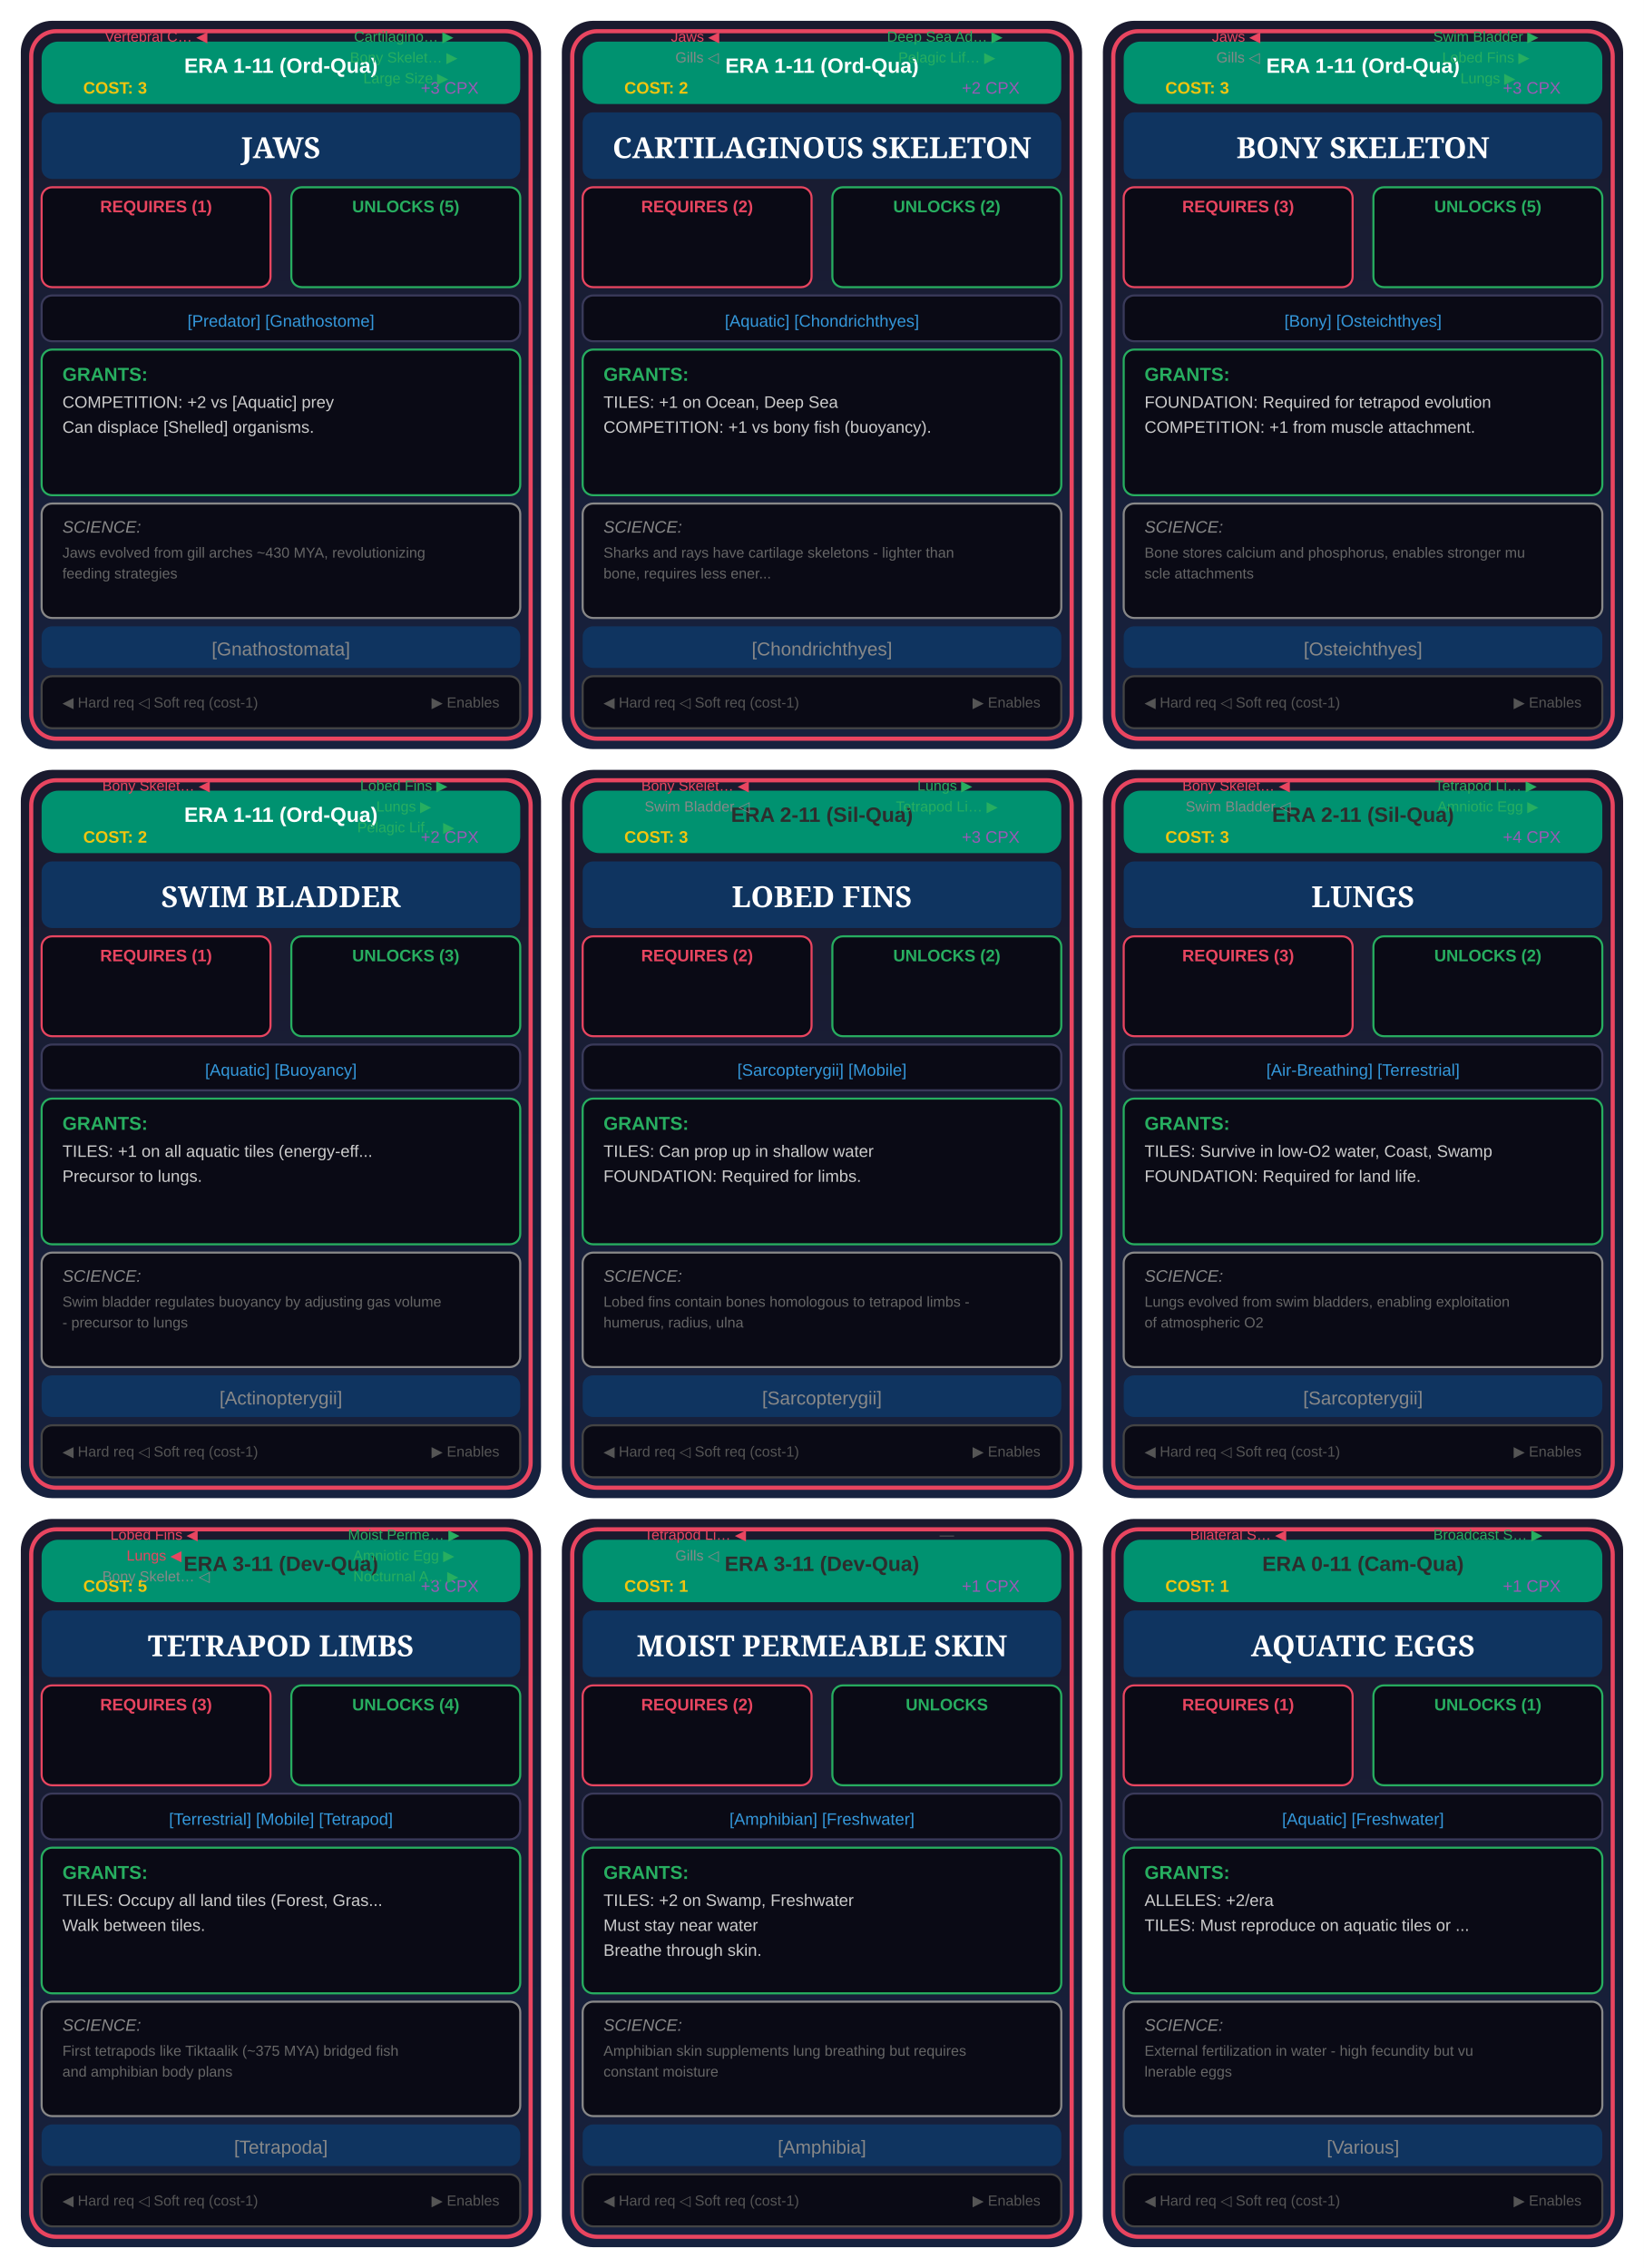
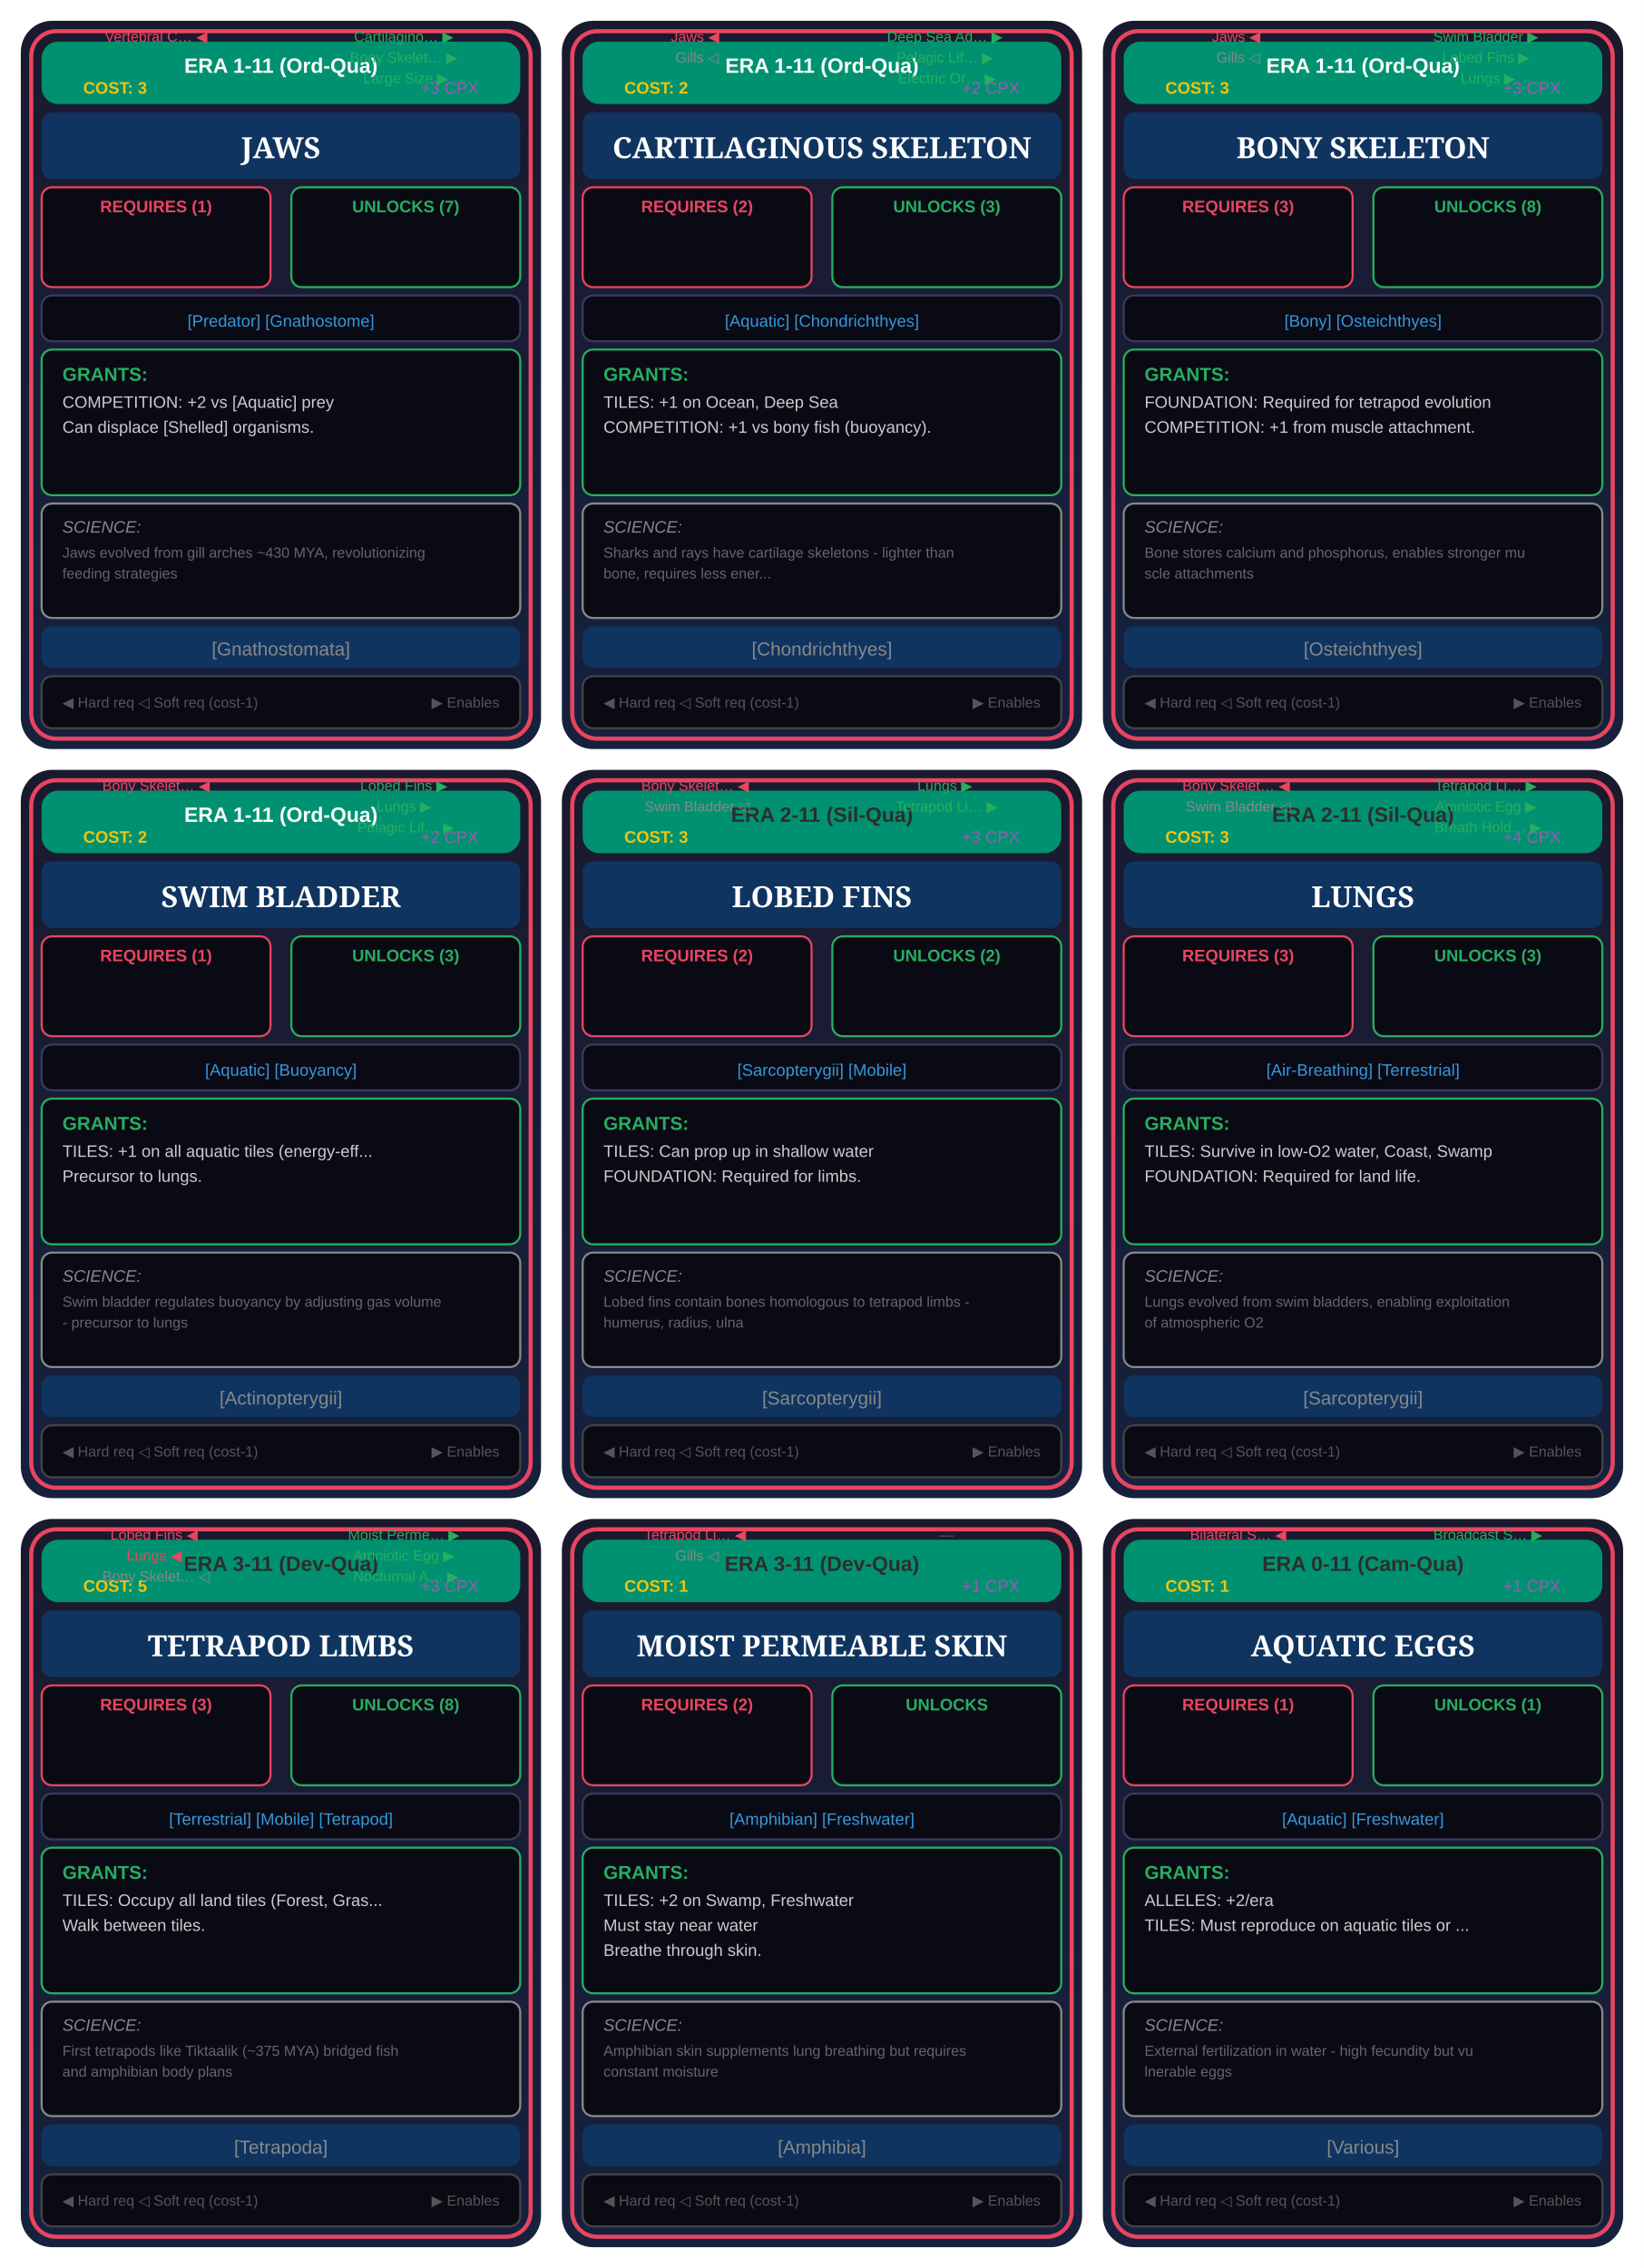
<svg xmlns="http://www.w3.org/2000/svg" viewBox="0 0 790 1090" width="790" height="1090">
  <rect width="790" height="1090" fill="#ffffff" />
  <g transform="translate(10, 10)">
    <defs>
      <linearGradient id="cardBg" x1="0%" y1="0%" x2="0%" y2="100%">
        <stop offset="0%" style="stop-color:#1a1a2e" />
        <stop offset="100%" style="stop-color:#16213e" />
      </linearGradient>
      <linearGradient id="eraGrad" x1="0%" y1="0%" x2="100%" y2="0%">
        <stop offset="0%" style="stop-color:#009270" />
        <stop offset="100%" style="stop-color:#009270" />
      </linearGradient>
    </defs>
    <rect width="250" height="350" fill="url(#cardBg)" rx="15" />
    <rect x="5" y="5" width="240" height="340" fill="none" stroke="#e94560" stroke-width="2" rx="12" />
    <rect x="10" y="10" width="230" height="30" fill="url(#eraGrad)" rx="8" />
    <text x="125" y="25" font-family="Arial" font-size="10" fill="#ffffff" text-anchor="middle" font-weight="bold">ERA 1-11 (Ord-Qua)</text>
    <text x="30" y="35" font-family="Arial" font-size="8" fill="#f1c40f" font-weight="bold">COST: 3</text>
    <text x="220" y="35" font-family="Arial" font-size="8" fill="#9b59b6" text-anchor="end">+3 CPX</text>
    <rect x="10" y="44" width="230" height="32" fill="#0f3460" rx="5" />
    <text x="125" y="66" font-family="Georgia" font-size="14" fill="#fff" text-anchor="middle" font-weight="bold">JAWS</text>
    <rect x="10" y="80" width="110" height="48" fill="#0a0a15" stroke="#e94560" rx="5" />
    <text x="65" y="92" font-family="Arial" font-size="8" fill="#e94560" text-anchor="middle" font-weight="bold">REQUIRES (1)</text>
    <text font-family="Arial" font-size="7" text-anchor="middle">
      <tspan x="65" dy="10" fill="#e94560">Vertebral C… ◀</tspan>
    </text>
    <rect x="130" y="80" width="110" height="48" fill="#0a0a15" stroke="#27ae60" rx="5" />
-     <text x="185" y="92" font-family="Arial" font-size="8" fill="#27ae60" text-anchor="middle" font-weight="bold">UNLOCKS (5)</text>
+     <text x="185" y="92" font-family="Arial" font-size="8" fill="#27ae60" text-anchor="middle" font-weight="bold">UNLOCKS (7)</text>
    <text font-family="Arial" font-size="7" text-anchor="middle">
      <tspan x="185" dy="10" fill="#27ae60">Cartilagino… ▶</tspan>
      <tspan x="185" dy="10" fill="#27ae60">Bony Skelet… ▶</tspan>
      <tspan x="185" dy="10" fill="#27ae60">Large Size ▶</tspan>
    </text>
    <rect x="10" y="132" width="230" height="22" fill="#0a0a15" stroke="#3a3a5a" rx="5" />
    <text x="125" y="147" font-family="Arial" font-size="8" fill="#3498db" text-anchor="middle">[Predator] [Gnathostome]</text>
    <rect x="10" y="158" width="230" height="70" fill="#0a0a15" stroke="#27ae60" rx="5" />
    <text x="20" y="173" font-family="Arial" font-size="9" fill="#27ae60" font-weight="bold">GRANTS:</text>
    <text x="20" y="186" font-family="Arial" font-size="8" fill="#ccc">COMPETITION: +2 vs [Aquatic] prey</text>
    <text x="20" y="198" font-family="Arial" font-size="8" fill="#ccc">Can displace [Shelled] organisms.</text>
    <text x="20" y="210" font-family="Arial" font-size="8" fill="#ccc" />
    <rect x="10" y="232" width="230" height="55" fill="#0a0a15" stroke="#888" rx="5" />
    <text x="20" y="246" font-family="Arial" font-size="8" fill="#888" font-style="italic">SCIENCE:</text>
    <text x="20" y="258" font-family="Arial" font-size="7" fill="#666">Jaws evolved from gill arches ~430 MYA, revolutionizing</text>
    <text x="20" y="268" font-family="Arial" font-size="7" fill="#666"> feeding strategies</text>
    <rect x="10" y="291" width="230" height="20" fill="#0f3460" rx="5" />
    <text x="125" y="305" font-family="Arial" font-size="9" fill="#888" text-anchor="middle">[Gnathostomata]</text>
    <rect x="10" y="315" width="230" height="25" fill="#0a0a15" stroke="#444" rx="5" />
    <text x="20" y="330" font-family="Arial" font-size="7" fill="#555">◀ Hard req  ◁ Soft req (cost-1)</text>
    <text x="230" y="330" font-family="Arial" font-size="7" fill="#555" text-anchor="end">▶ Enables</text>
  </g>
  <g transform="translate(270, 10)">
    <defs>
      <linearGradient id="cardBg" x1="0%" y1="0%" x2="0%" y2="100%">
        <stop offset="0%" style="stop-color:#1a1a2e" />
        <stop offset="100%" style="stop-color:#16213e" />
      </linearGradient>
      <linearGradient id="eraGrad" x1="0%" y1="0%" x2="100%" y2="0%">
        <stop offset="0%" style="stop-color:#009270" />
        <stop offset="100%" style="stop-color:#009270" />
      </linearGradient>
    </defs>
    <rect width="250" height="350" fill="url(#cardBg)" rx="15" />
    <rect x="5" y="5" width="240" height="340" fill="none" stroke="#e94560" stroke-width="2" rx="12" />
    <rect x="10" y="10" width="230" height="30" fill="url(#eraGrad)" rx="8" />
    <text x="125" y="25" font-family="Arial" font-size="10" fill="#ffffff" text-anchor="middle" font-weight="bold">ERA 1-11 (Ord-Qua)</text>
    <text x="30" y="35" font-family="Arial" font-size="8" fill="#f1c40f" font-weight="bold">COST: 2</text>
    <text x="220" y="35" font-family="Arial" font-size="8" fill="#9b59b6" text-anchor="end">+2 CPX</text>
    <rect x="10" y="44" width="230" height="32" fill="#0f3460" rx="5" />
    <text x="125" y="66" font-family="Georgia" font-size="14" fill="#fff" text-anchor="middle" font-weight="bold">CARTILAGINOUS SKELETON</text>
    <rect x="10" y="80" width="110" height="48" fill="#0a0a15" stroke="#e94560" rx="5" />
    <text x="65" y="92" font-family="Arial" font-size="8" fill="#e94560" text-anchor="middle" font-weight="bold">REQUIRES (2)</text>
    <text font-family="Arial" font-size="7" text-anchor="middle">
      <tspan x="65" dy="10" fill="#e94560">Jaws ◀</tspan>
      <tspan x="65" dy="10" fill="#888">Gills ◁</tspan>
    </text>
    <rect x="130" y="80" width="110" height="48" fill="#0a0a15" stroke="#27ae60" rx="5" />
-     <text x="185" y="92" font-family="Arial" font-size="8" fill="#27ae60" text-anchor="middle" font-weight="bold">UNLOCKS (2)</text>
+     <text x="185" y="92" font-family="Arial" font-size="8" fill="#27ae60" text-anchor="middle" font-weight="bold">UNLOCKS (3)</text>
    <text font-family="Arial" font-size="7" text-anchor="middle">
      <tspan x="185" dy="10" fill="#27ae60">Deep Sea Ad… ▶</tspan>
      <tspan x="185" dy="10" fill="#27ae60">Pelagic Lif… ▶</tspan>
+       <tspan x="185" dy="10" fill="#27ae60">Electric Or… ▶</tspan>
    </text>
    <rect x="10" y="132" width="230" height="22" fill="#0a0a15" stroke="#3a3a5a" rx="5" />
    <text x="125" y="147" font-family="Arial" font-size="8" fill="#3498db" text-anchor="middle">[Aquatic] [Chondrichthyes]</text>
    <rect x="10" y="158" width="230" height="70" fill="#0a0a15" stroke="#27ae60" rx="5" />
    <text x="20" y="173" font-family="Arial" font-size="9" fill="#27ae60" font-weight="bold">GRANTS:</text>
    <text x="20" y="186" font-family="Arial" font-size="8" fill="#ccc">TILES: +1 on Ocean, Deep Sea</text>
    <text x="20" y="198" font-family="Arial" font-size="8" fill="#ccc">COMPETITION: +1 vs bony fish (buoyancy).</text>
    <text x="20" y="210" font-family="Arial" font-size="8" fill="#ccc" />
    <rect x="10" y="232" width="230" height="55" fill="#0a0a15" stroke="#888" rx="5" />
    <text x="20" y="246" font-family="Arial" font-size="8" fill="#888" font-style="italic">SCIENCE:</text>
    <text x="20" y="258" font-family="Arial" font-size="7" fill="#666">Sharks and rays have cartilage skeletons - lighter than</text>
    <text x="20" y="268" font-family="Arial" font-size="7" fill="#666"> bone, requires less ener...</text>
    <rect x="10" y="291" width="230" height="20" fill="#0f3460" rx="5" />
    <text x="125" y="305" font-family="Arial" font-size="9" fill="#888" text-anchor="middle">[Chondrichthyes]</text>
    <rect x="10" y="315" width="230" height="25" fill="#0a0a15" stroke="#444" rx="5" />
    <text x="20" y="330" font-family="Arial" font-size="7" fill="#555">◀ Hard req  ◁ Soft req (cost-1)</text>
    <text x="230" y="330" font-family="Arial" font-size="7" fill="#555" text-anchor="end">▶ Enables</text>
  </g>
  <g transform="translate(530, 10)">
    <defs>
      <linearGradient id="cardBg" x1="0%" y1="0%" x2="0%" y2="100%">
        <stop offset="0%" style="stop-color:#1a1a2e" />
        <stop offset="100%" style="stop-color:#16213e" />
      </linearGradient>
      <linearGradient id="eraGrad" x1="0%" y1="0%" x2="100%" y2="0%">
        <stop offset="0%" style="stop-color:#009270" />
        <stop offset="100%" style="stop-color:#009270" />
      </linearGradient>
    </defs>
    <rect width="250" height="350" fill="url(#cardBg)" rx="15" />
    <rect x="5" y="5" width="240" height="340" fill="none" stroke="#e94560" stroke-width="2" rx="12" />
    <rect x="10" y="10" width="230" height="30" fill="url(#eraGrad)" rx="8" />
    <text x="125" y="25" font-family="Arial" font-size="10" fill="#ffffff" text-anchor="middle" font-weight="bold">ERA 1-11 (Ord-Qua)</text>
    <text x="30" y="35" font-family="Arial" font-size="8" fill="#f1c40f" font-weight="bold">COST: 3</text>
    <text x="220" y="35" font-family="Arial" font-size="8" fill="#9b59b6" text-anchor="end">+3 CPX</text>
    <rect x="10" y="44" width="230" height="32" fill="#0f3460" rx="5" />
    <text x="125" y="66" font-family="Georgia" font-size="14" fill="#fff" text-anchor="middle" font-weight="bold">BONY SKELETON</text>
    <rect x="10" y="80" width="110" height="48" fill="#0a0a15" stroke="#e94560" rx="5" />
    <text x="65" y="92" font-family="Arial" font-size="8" fill="#e94560" text-anchor="middle" font-weight="bold">REQUIRES (3)</text>
    <text font-family="Arial" font-size="7" text-anchor="middle">
      <tspan x="65" dy="10" fill="#e94560">Jaws ◀</tspan>
      <tspan x="65" dy="10" fill="#888">Gills ◁</tspan>
    </text>
    <rect x="130" y="80" width="110" height="48" fill="#0a0a15" stroke="#27ae60" rx="5" />
-     <text x="185" y="92" font-family="Arial" font-size="8" fill="#27ae60" text-anchor="middle" font-weight="bold">UNLOCKS (5)</text>
+     <text x="185" y="92" font-family="Arial" font-size="8" fill="#27ae60" text-anchor="middle" font-weight="bold">UNLOCKS (8)</text>
    <text font-family="Arial" font-size="7" text-anchor="middle">
      <tspan x="185" dy="10" fill="#27ae60">Swim Bladder ▶</tspan>
      <tspan x="185" dy="10" fill="#27ae60">Lobed Fins ▶</tspan>
      <tspan x="185" dy="10" fill="#27ae60">Lungs ▶</tspan>
    </text>
    <rect x="10" y="132" width="230" height="22" fill="#0a0a15" stroke="#3a3a5a" rx="5" />
    <text x="125" y="147" font-family="Arial" font-size="8" fill="#3498db" text-anchor="middle">[Bony] [Osteichthyes]</text>
    <rect x="10" y="158" width="230" height="70" fill="#0a0a15" stroke="#27ae60" rx="5" />
    <text x="20" y="173" font-family="Arial" font-size="9" fill="#27ae60" font-weight="bold">GRANTS:</text>
    <text x="20" y="186" font-family="Arial" font-size="8" fill="#ccc">FOUNDATION: Required for tetrapod evolution</text>
    <text x="20" y="198" font-family="Arial" font-size="8" fill="#ccc">COMPETITION: +1 from muscle attachment.</text>
    <text x="20" y="210" font-family="Arial" font-size="8" fill="#ccc" />
    <rect x="10" y="232" width="230" height="55" fill="#0a0a15" stroke="#888" rx="5" />
    <text x="20" y="246" font-family="Arial" font-size="8" fill="#888" font-style="italic">SCIENCE:</text>
    <text x="20" y="258" font-family="Arial" font-size="7" fill="#666">Bone stores calcium and phosphorus, enables stronger mu</text>
    <text x="20" y="268" font-family="Arial" font-size="7" fill="#666">scle attachments</text>
    <rect x="10" y="291" width="230" height="20" fill="#0f3460" rx="5" />
    <text x="125" y="305" font-family="Arial" font-size="9" fill="#888" text-anchor="middle">[Osteichthyes]</text>
    <rect x="10" y="315" width="230" height="25" fill="#0a0a15" stroke="#444" rx="5" />
    <text x="20" y="330" font-family="Arial" font-size="7" fill="#555">◀ Hard req  ◁ Soft req (cost-1)</text>
    <text x="230" y="330" font-family="Arial" font-size="7" fill="#555" text-anchor="end">▶ Enables</text>
  </g>
  <g transform="translate(10, 370)">
    <defs>
      <linearGradient id="cardBg" x1="0%" y1="0%" x2="0%" y2="100%">
        <stop offset="0%" style="stop-color:#1a1a2e" />
        <stop offset="100%" style="stop-color:#16213e" />
      </linearGradient>
      <linearGradient id="eraGrad" x1="0%" y1="0%" x2="100%" y2="0%">
        <stop offset="0%" style="stop-color:#009270" />
        <stop offset="100%" style="stop-color:#009270" />
      </linearGradient>
    </defs>
    <rect width="250" height="350" fill="url(#cardBg)" rx="15" />
    <rect x="5" y="5" width="240" height="340" fill="none" stroke="#e94560" stroke-width="2" rx="12" />
    <rect x="10" y="10" width="230" height="30" fill="url(#eraGrad)" rx="8" />
    <text x="125" y="25" font-family="Arial" font-size="10" fill="#ffffff" text-anchor="middle" font-weight="bold">ERA 1-11 (Ord-Qua)</text>
    <text x="30" y="35" font-family="Arial" font-size="8" fill="#f1c40f" font-weight="bold">COST: 2</text>
    <text x="220" y="35" font-family="Arial" font-size="8" fill="#9b59b6" text-anchor="end">+2 CPX</text>
    <rect x="10" y="44" width="230" height="32" fill="#0f3460" rx="5" />
    <text x="125" y="66" font-family="Georgia" font-size="14" fill="#fff" text-anchor="middle" font-weight="bold">SWIM BLADDER</text>
    <rect x="10" y="80" width="110" height="48" fill="#0a0a15" stroke="#e94560" rx="5" />
    <text x="65" y="92" font-family="Arial" font-size="8" fill="#e94560" text-anchor="middle" font-weight="bold">REQUIRES (1)</text>
    <text font-family="Arial" font-size="7" text-anchor="middle">
      <tspan x="65" dy="10" fill="#e94560">Bony Skelet… ◀</tspan>
    </text>
    <rect x="130" y="80" width="110" height="48" fill="#0a0a15" stroke="#27ae60" rx="5" />
    <text x="185" y="92" font-family="Arial" font-size="8" fill="#27ae60" text-anchor="middle" font-weight="bold">UNLOCKS (3)</text>
    <text font-family="Arial" font-size="7" text-anchor="middle">
      <tspan x="185" dy="10" fill="#27ae60">Lobed Fins ▶</tspan>
      <tspan x="185" dy="10" fill="#27ae60">Lungs ▶</tspan>
      <tspan x="185" dy="10" fill="#27ae60">Pelagic Lif… ▶</tspan>
    </text>
    <rect x="10" y="132" width="230" height="22" fill="#0a0a15" stroke="#3a3a5a" rx="5" />
    <text x="125" y="147" font-family="Arial" font-size="8" fill="#3498db" text-anchor="middle">[Aquatic] [Buoyancy]</text>
    <rect x="10" y="158" width="230" height="70" fill="#0a0a15" stroke="#27ae60" rx="5" />
    <text x="20" y="173" font-family="Arial" font-size="9" fill="#27ae60" font-weight="bold">GRANTS:</text>
    <text x="20" y="186" font-family="Arial" font-size="8" fill="#ccc">TILES: +1 on all aquatic tiles (energy-eff...</text>
    <text x="20" y="198" font-family="Arial" font-size="8" fill="#ccc">Precursor to lungs.</text>
    <text x="20" y="210" font-family="Arial" font-size="8" fill="#ccc" />
    <rect x="10" y="232" width="230" height="55" fill="#0a0a15" stroke="#888" rx="5" />
    <text x="20" y="246" font-family="Arial" font-size="8" fill="#888" font-style="italic">SCIENCE:</text>
    <text x="20" y="258" font-family="Arial" font-size="7" fill="#666">Swim bladder regulates buoyancy by adjusting gas volume</text>
    <text x="20" y="268" font-family="Arial" font-size="7" fill="#666"> - precursor to lungs</text>
    <rect x="10" y="291" width="230" height="20" fill="#0f3460" rx="5" />
    <text x="125" y="305" font-family="Arial" font-size="9" fill="#888" text-anchor="middle">[Actinopterygii]</text>
    <rect x="10" y="315" width="230" height="25" fill="#0a0a15" stroke="#444" rx="5" />
    <text x="20" y="330" font-family="Arial" font-size="7" fill="#555">◀ Hard req  ◁ Soft req (cost-1)</text>
    <text x="230" y="330" font-family="Arial" font-size="7" fill="#555" text-anchor="end">▶ Enables</text>
  </g>
  <g transform="translate(270, 370)">
    <defs>
      <linearGradient id="cardBg" x1="0%" y1="0%" x2="0%" y2="100%">
        <stop offset="0%" style="stop-color:#1a1a2e" />
        <stop offset="100%" style="stop-color:#16213e" />
      </linearGradient>
      <linearGradient id="eraGrad" x1="0%" y1="0%" x2="100%" y2="0%">
        <stop offset="0%" style="stop-color:#B3E1D2" />
        <stop offset="100%" style="stop-color:#B3E1D2" />
      </linearGradient>
    </defs>
    <rect width="250" height="350" fill="url(#cardBg)" rx="15" />
    <rect x="5" y="5" width="240" height="340" fill="none" stroke="#e94560" stroke-width="2" rx="12" />
    <rect x="10" y="10" width="230" height="30" fill="url(#eraGrad)" rx="8" />
    <text x="125" y="25" font-family="Arial" font-size="10" fill="#2d2d2d" text-anchor="middle" font-weight="bold">ERA 2-11 (Sil-Qua)</text>
    <text x="30" y="35" font-family="Arial" font-size="8" fill="#f1c40f" font-weight="bold">COST: 3</text>
    <text x="220" y="35" font-family="Arial" font-size="8" fill="#9b59b6" text-anchor="end">+3 CPX</text>
    <rect x="10" y="44" width="230" height="32" fill="#0f3460" rx="5" />
    <text x="125" y="66" font-family="Georgia" font-size="14" fill="#fff" text-anchor="middle" font-weight="bold">LOBED FINS</text>
    <rect x="10" y="80" width="110" height="48" fill="#0a0a15" stroke="#e94560" rx="5" />
    <text x="65" y="92" font-family="Arial" font-size="8" fill="#e94560" text-anchor="middle" font-weight="bold">REQUIRES (2)</text>
    <text font-family="Arial" font-size="7" text-anchor="middle">
      <tspan x="65" dy="10" fill="#e94560">Bony Skelet… ◀</tspan>
      <tspan x="65" dy="10" fill="#888">Swim Bladder ◁</tspan>
    </text>
    <rect x="130" y="80" width="110" height="48" fill="#0a0a15" stroke="#27ae60" rx="5" />
    <text x="185" y="92" font-family="Arial" font-size="8" fill="#27ae60" text-anchor="middle" font-weight="bold">UNLOCKS (2)</text>
    <text font-family="Arial" font-size="7" text-anchor="middle">
      <tspan x="185" dy="10" fill="#27ae60">Lungs ▶</tspan>
      <tspan x="185" dy="10" fill="#27ae60">Tetrapod Li… ▶</tspan>
    </text>
    <rect x="10" y="132" width="230" height="22" fill="#0a0a15" stroke="#3a3a5a" rx="5" />
    <text x="125" y="147" font-family="Arial" font-size="8" fill="#3498db" text-anchor="middle">[Sarcopterygii] [Mobile]</text>
    <rect x="10" y="158" width="230" height="70" fill="#0a0a15" stroke="#27ae60" rx="5" />
    <text x="20" y="173" font-family="Arial" font-size="9" fill="#27ae60" font-weight="bold">GRANTS:</text>
    <text x="20" y="186" font-family="Arial" font-size="8" fill="#ccc">TILES: Can prop up in shallow water</text>
    <text x="20" y="198" font-family="Arial" font-size="8" fill="#ccc">FOUNDATION: Required for limbs.</text>
    <text x="20" y="210" font-family="Arial" font-size="8" fill="#ccc" />
    <rect x="10" y="232" width="230" height="55" fill="#0a0a15" stroke="#888" rx="5" />
    <text x="20" y="246" font-family="Arial" font-size="8" fill="#888" font-style="italic">SCIENCE:</text>
    <text x="20" y="258" font-family="Arial" font-size="7" fill="#666">Lobed fins contain bones homologous to tetrapod limbs -</text>
    <text x="20" y="268" font-family="Arial" font-size="7" fill="#666"> humerus, radius, ulna</text>
    <rect x="10" y="291" width="230" height="20" fill="#0f3460" rx="5" />
    <text x="125" y="305" font-family="Arial" font-size="9" fill="#888" text-anchor="middle">[Sarcopterygii]</text>
    <rect x="10" y="315" width="230" height="25" fill="#0a0a15" stroke="#444" rx="5" />
    <text x="20" y="330" font-family="Arial" font-size="7" fill="#555">◀ Hard req  ◁ Soft req (cost-1)</text>
    <text x="230" y="330" font-family="Arial" font-size="7" fill="#555" text-anchor="end">▶ Enables</text>
  </g>
  <g transform="translate(530, 370)">
    <defs>
      <linearGradient id="cardBg" x1="0%" y1="0%" x2="0%" y2="100%">
        <stop offset="0%" style="stop-color:#1a1a2e" />
        <stop offset="100%" style="stop-color:#16213e" />
      </linearGradient>
      <linearGradient id="eraGrad" x1="0%" y1="0%" x2="100%" y2="0%">
        <stop offset="0%" style="stop-color:#B3E1D2" />
        <stop offset="100%" style="stop-color:#B3E1D2" />
      </linearGradient>
    </defs>
    <rect width="250" height="350" fill="url(#cardBg)" rx="15" />
    <rect x="5" y="5" width="240" height="340" fill="none" stroke="#e94560" stroke-width="2" rx="12" />
    <rect x="10" y="10" width="230" height="30" fill="url(#eraGrad)" rx="8" />
    <text x="125" y="25" font-family="Arial" font-size="10" fill="#2d2d2d" text-anchor="middle" font-weight="bold">ERA 2-11 (Sil-Qua)</text>
    <text x="30" y="35" font-family="Arial" font-size="8" fill="#f1c40f" font-weight="bold">COST: 3</text>
    <text x="220" y="35" font-family="Arial" font-size="8" fill="#9b59b6" text-anchor="end">+4 CPX</text>
    <rect x="10" y="44" width="230" height="32" fill="#0f3460" rx="5" />
    <text x="125" y="66" font-family="Georgia" font-size="14" fill="#fff" text-anchor="middle" font-weight="bold">LUNGS</text>
    <rect x="10" y="80" width="110" height="48" fill="#0a0a15" stroke="#e94560" rx="5" />
    <text x="65" y="92" font-family="Arial" font-size="8" fill="#e94560" text-anchor="middle" font-weight="bold">REQUIRES (3)</text>
    <text font-family="Arial" font-size="7" text-anchor="middle">
      <tspan x="65" dy="10" fill="#e94560">Bony Skelet… ◀</tspan>
      <tspan x="65" dy="10" fill="#888">Swim Bladder ◁</tspan>
    </text>
    <rect x="130" y="80" width="110" height="48" fill="#0a0a15" stroke="#27ae60" rx="5" />
-     <text x="185" y="92" font-family="Arial" font-size="8" fill="#27ae60" text-anchor="middle" font-weight="bold">UNLOCKS (2)</text>
+     <text x="185" y="92" font-family="Arial" font-size="8" fill="#27ae60" text-anchor="middle" font-weight="bold">UNLOCKS (3)</text>
    <text font-family="Arial" font-size="7" text-anchor="middle">
      <tspan x="185" dy="10" fill="#27ae60">Tetrapod Li… ▶</tspan>
      <tspan x="185" dy="10" fill="#27ae60">Amniotic Egg ▶</tspan>
+       <tspan x="185" dy="10" fill="#27ae60">Breath Hold… ▶</tspan>
    </text>
    <rect x="10" y="132" width="230" height="22" fill="#0a0a15" stroke="#3a3a5a" rx="5" />
    <text x="125" y="147" font-family="Arial" font-size="8" fill="#3498db" text-anchor="middle">[Air-Breathing] [Terrestrial]</text>
    <rect x="10" y="158" width="230" height="70" fill="#0a0a15" stroke="#27ae60" rx="5" />
    <text x="20" y="173" font-family="Arial" font-size="9" fill="#27ae60" font-weight="bold">GRANTS:</text>
    <text x="20" y="186" font-family="Arial" font-size="8" fill="#ccc">TILES: Survive in low-O2 water, Coast, Swamp</text>
    <text x="20" y="198" font-family="Arial" font-size="8" fill="#ccc">FOUNDATION: Required for land life.</text>
    <text x="20" y="210" font-family="Arial" font-size="8" fill="#ccc" />
    <rect x="10" y="232" width="230" height="55" fill="#0a0a15" stroke="#888" rx="5" />
    <text x="20" y="246" font-family="Arial" font-size="8" fill="#888" font-style="italic">SCIENCE:</text>
    <text x="20" y="258" font-family="Arial" font-size="7" fill="#666">Lungs evolved from swim bladders, enabling exploitation</text>
    <text x="20" y="268" font-family="Arial" font-size="7" fill="#666"> of atmospheric O2</text>
    <rect x="10" y="291" width="230" height="20" fill="#0f3460" rx="5" />
    <text x="125" y="305" font-family="Arial" font-size="9" fill="#888" text-anchor="middle">[Sarcopterygii]</text>
    <rect x="10" y="315" width="230" height="25" fill="#0a0a15" stroke="#444" rx="5" />
    <text x="20" y="330" font-family="Arial" font-size="7" fill="#555">◀ Hard req  ◁ Soft req (cost-1)</text>
    <text x="230" y="330" font-family="Arial" font-size="7" fill="#555" text-anchor="end">▶ Enables</text>
  </g>
  <g transform="translate(10, 730)">
    <defs>
      <linearGradient id="cardBg" x1="0%" y1="0%" x2="0%" y2="100%">
        <stop offset="0%" style="stop-color:#1a1a2e" />
        <stop offset="100%" style="stop-color:#16213e" />
      </linearGradient>
      <linearGradient id="eraGrad" x1="0%" y1="0%" x2="100%" y2="0%">
        <stop offset="0%" style="stop-color:#CB8C37" />
        <stop offset="100%" style="stop-color:#CB8C37" />
      </linearGradient>
    </defs>
    <rect width="250" height="350" fill="url(#cardBg)" rx="15" />
    <rect x="5" y="5" width="240" height="340" fill="none" stroke="#e94560" stroke-width="2" rx="12" />
    <rect x="10" y="10" width="230" height="30" fill="url(#eraGrad)" rx="8" />
    <text x="125" y="25" font-family="Arial" font-size="10" fill="#2d2d2d" text-anchor="middle" font-weight="bold">ERA 3-11 (Dev-Qua)</text>
    <text x="30" y="35" font-family="Arial" font-size="8" fill="#f1c40f" font-weight="bold">COST: 5</text>
    <text x="220" y="35" font-family="Arial" font-size="8" fill="#9b59b6" text-anchor="end">+3 CPX</text>
    <rect x="10" y="44" width="230" height="32" fill="#0f3460" rx="5" />
    <text x="125" y="66" font-family="Georgia" font-size="14" fill="#fff" text-anchor="middle" font-weight="bold">TETRAPOD LIMBS</text>
    <rect x="10" y="80" width="110" height="48" fill="#0a0a15" stroke="#e94560" rx="5" />
    <text x="65" y="92" font-family="Arial" font-size="8" fill="#e94560" text-anchor="middle" font-weight="bold">REQUIRES (3)</text>
    <text font-family="Arial" font-size="7" text-anchor="middle">
      <tspan x="65" dy="10" fill="#e94560">Lobed Fins ◀</tspan>
      <tspan x="65" dy="10" fill="#e94560">Lungs ◀</tspan>
      <tspan x="65" dy="10" fill="#888">Bony Skelet… ◁</tspan>
    </text>
    <rect x="130" y="80" width="110" height="48" fill="#0a0a15" stroke="#27ae60" rx="5" />
-     <text x="185" y="92" font-family="Arial" font-size="8" fill="#27ae60" text-anchor="middle" font-weight="bold">UNLOCKS (4)</text>
+     <text x="185" y="92" font-family="Arial" font-size="8" fill="#27ae60" text-anchor="middle" font-weight="bold">UNLOCKS (8)</text>
    <text font-family="Arial" font-size="7" text-anchor="middle">
      <tspan x="185" dy="10" fill="#27ae60">Moist Perme… ▶</tspan>
      <tspan x="185" dy="10" fill="#27ae60">Amniotic Egg ▶</tspan>
      <tspan x="185" dy="10" fill="#27ae60">Nocturnal A… ▶</tspan>
    </text>
    <rect x="10" y="132" width="230" height="22" fill="#0a0a15" stroke="#3a3a5a" rx="5" />
    <text x="125" y="147" font-family="Arial" font-size="8" fill="#3498db" text-anchor="middle">[Terrestrial] [Mobile] [Tetrapod]</text>
    <rect x="10" y="158" width="230" height="70" fill="#0a0a15" stroke="#27ae60" rx="5" />
    <text x="20" y="173" font-family="Arial" font-size="9" fill="#27ae60" font-weight="bold">GRANTS:</text>
    <text x="20" y="186" font-family="Arial" font-size="8" fill="#ccc">TILES: Occupy all land tiles (Forest, Gras...</text>
    <text x="20" y="198" font-family="Arial" font-size="8" fill="#ccc">Walk between tiles.</text>
    <text x="20" y="210" font-family="Arial" font-size="8" fill="#ccc" />
    <rect x="10" y="232" width="230" height="55" fill="#0a0a15" stroke="#888" rx="5" />
    <text x="20" y="246" font-family="Arial" font-size="8" fill="#888" font-style="italic">SCIENCE:</text>
    <text x="20" y="258" font-family="Arial" font-size="7" fill="#666">First tetrapods like Tiktaalik (~375 MYA) bridged fish </text>
    <text x="20" y="268" font-family="Arial" font-size="7" fill="#666">and amphibian body plans</text>
    <rect x="10" y="291" width="230" height="20" fill="#0f3460" rx="5" />
    <text x="125" y="305" font-family="Arial" font-size="9" fill="#888" text-anchor="middle">[Tetrapoda]</text>
    <rect x="10" y="315" width="230" height="25" fill="#0a0a15" stroke="#444" rx="5" />
    <text x="20" y="330" font-family="Arial" font-size="7" fill="#555">◀ Hard req  ◁ Soft req (cost-1)</text>
    <text x="230" y="330" font-family="Arial" font-size="7" fill="#555" text-anchor="end">▶ Enables</text>
  </g>
  <g transform="translate(270, 730)">
    <defs>
      <linearGradient id="cardBg" x1="0%" y1="0%" x2="0%" y2="100%">
        <stop offset="0%" style="stop-color:#1a1a2e" />
        <stop offset="100%" style="stop-color:#16213e" />
      </linearGradient>
      <linearGradient id="eraGrad" x1="0%" y1="0%" x2="100%" y2="0%">
        <stop offset="0%" style="stop-color:#CB8C37" />
        <stop offset="100%" style="stop-color:#CB8C37" />
      </linearGradient>
    </defs>
    <rect width="250" height="350" fill="url(#cardBg)" rx="15" />
    <rect x="5" y="5" width="240" height="340" fill="none" stroke="#e94560" stroke-width="2" rx="12" />
    <rect x="10" y="10" width="230" height="30" fill="url(#eraGrad)" rx="8" />
    <text x="125" y="25" font-family="Arial" font-size="10" fill="#2d2d2d" text-anchor="middle" font-weight="bold">ERA 3-11 (Dev-Qua)</text>
    <text x="30" y="35" font-family="Arial" font-size="8" fill="#f1c40f" font-weight="bold">COST: 1</text>
    <text x="220" y="35" font-family="Arial" font-size="8" fill="#9b59b6" text-anchor="end">+1 CPX</text>
    <rect x="10" y="44" width="230" height="32" fill="#0f3460" rx="5" />
    <text x="125" y="66" font-family="Georgia" font-size="14" fill="#fff" text-anchor="middle" font-weight="bold">MOIST PERMEABLE SKIN</text>
    <rect x="10" y="80" width="110" height="48" fill="#0a0a15" stroke="#e94560" rx="5" />
    <text x="65" y="92" font-family="Arial" font-size="8" fill="#e94560" text-anchor="middle" font-weight="bold">REQUIRES (2)</text>
    <text font-family="Arial" font-size="7" text-anchor="middle">
      <tspan x="65" dy="10" fill="#e94560">Tetrapod Li… ◀</tspan>
      <tspan x="65" dy="10" fill="#888">Gills ◁</tspan>
    </text>
    <rect x="130" y="80" width="110" height="48" fill="#0a0a15" stroke="#27ae60" rx="5" />
    <text x="185" y="92" font-family="Arial" font-size="8" fill="#27ae60" text-anchor="middle" font-weight="bold">UNLOCKS</text>
    <text font-family="Arial" font-size="7" text-anchor="middle">
      <tspan x="185" dy="10" fill="#555">—</tspan>
    </text>
    <rect x="10" y="132" width="230" height="22" fill="#0a0a15" stroke="#3a3a5a" rx="5" />
    <text x="125" y="147" font-family="Arial" font-size="8" fill="#3498db" text-anchor="middle">[Amphibian] [Freshwater]</text>
    <rect x="10" y="158" width="230" height="70" fill="#0a0a15" stroke="#27ae60" rx="5" />
    <text x="20" y="173" font-family="Arial" font-size="9" fill="#27ae60" font-weight="bold">GRANTS:</text>
    <text x="20" y="186" font-family="Arial" font-size="8" fill="#ccc">TILES: +2 on Swamp, Freshwater</text>
    <text x="20" y="198" font-family="Arial" font-size="8" fill="#ccc">Must stay near water</text>
    <text x="20" y="210" font-family="Arial" font-size="8" fill="#ccc">Breathe through skin.</text>
    <rect x="10" y="232" width="230" height="55" fill="#0a0a15" stroke="#888" rx="5" />
    <text x="20" y="246" font-family="Arial" font-size="8" fill="#888" font-style="italic">SCIENCE:</text>
    <text x="20" y="258" font-family="Arial" font-size="7" fill="#666">Amphibian skin supplements lung breathing but requires </text>
    <text x="20" y="268" font-family="Arial" font-size="7" fill="#666">constant moisture</text>
    <rect x="10" y="291" width="230" height="20" fill="#0f3460" rx="5" />
    <text x="125" y="305" font-family="Arial" font-size="9" fill="#888" text-anchor="middle">[Amphibia]</text>
    <rect x="10" y="315" width="230" height="25" fill="#0a0a15" stroke="#444" rx="5" />
    <text x="20" y="330" font-family="Arial" font-size="7" fill="#555">◀ Hard req  ◁ Soft req (cost-1)</text>
    <text x="230" y="330" font-family="Arial" font-size="7" fill="#555" text-anchor="end">▶ Enables</text>
  </g>
  <g transform="translate(530, 730)">
    <defs>
      <linearGradient id="cardBg" x1="0%" y1="0%" x2="0%" y2="100%">
        <stop offset="0%" style="stop-color:#1a1a2e" />
        <stop offset="100%" style="stop-color:#16213e" />
      </linearGradient>
      <linearGradient id="eraGrad" x1="0%" y1="0%" x2="100%" y2="0%">
        <stop offset="0%" style="stop-color:#F4B8D0" />
        <stop offset="100%" style="stop-color:#F4B8D0" />
      </linearGradient>
    </defs>
    <rect width="250" height="350" fill="url(#cardBg)" rx="15" />
    <rect x="5" y="5" width="240" height="340" fill="none" stroke="#e94560" stroke-width="2" rx="12" />
    <rect x="10" y="10" width="230" height="30" fill="url(#eraGrad)" rx="8" />
    <text x="125" y="25" font-family="Arial" font-size="10" fill="#2d2d2d" text-anchor="middle" font-weight="bold">ERA 0-11 (Cam-Qua)</text>
    <text x="30" y="35" font-family="Arial" font-size="8" fill="#f1c40f" font-weight="bold">COST: 1</text>
    <text x="220" y="35" font-family="Arial" font-size="8" fill="#9b59b6" text-anchor="end">+1 CPX</text>
    <rect x="10" y="44" width="230" height="32" fill="#0f3460" rx="5" />
    <text x="125" y="66" font-family="Georgia" font-size="14" fill="#fff" text-anchor="middle" font-weight="bold">AQUATIC EGGS</text>
    <rect x="10" y="80" width="110" height="48" fill="#0a0a15" stroke="#e94560" rx="5" />
    <text x="65" y="92" font-family="Arial" font-size="8" fill="#e94560" text-anchor="middle" font-weight="bold">REQUIRES (1)</text>
    <text font-family="Arial" font-size="7" text-anchor="middle">
      <tspan x="65" dy="10" fill="#e94560">Bilateral S… ◀</tspan>
    </text>
    <rect x="130" y="80" width="110" height="48" fill="#0a0a15" stroke="#27ae60" rx="5" />
    <text x="185" y="92" font-family="Arial" font-size="8" fill="#27ae60" text-anchor="middle" font-weight="bold">UNLOCKS (1)</text>
    <text font-family="Arial" font-size="7" text-anchor="middle">
      <tspan x="185" dy="10" fill="#27ae60">Broadcast S… ▶</tspan>
    </text>
    <rect x="10" y="132" width="230" height="22" fill="#0a0a15" stroke="#3a3a5a" rx="5" />
    <text x="125" y="147" font-family="Arial" font-size="8" fill="#3498db" text-anchor="middle">[Aquatic] [Freshwater]</text>
    <rect x="10" y="158" width="230" height="70" fill="#0a0a15" stroke="#27ae60" rx="5" />
    <text x="20" y="173" font-family="Arial" font-size="9" fill="#27ae60" font-weight="bold">GRANTS:</text>
    <text x="20" y="186" font-family="Arial" font-size="8" fill="#ccc">ALLELES: +2/era</text>
    <text x="20" y="198" font-family="Arial" font-size="8" fill="#ccc">TILES: Must reproduce on aquatic tiles or ...</text>
    <text x="20" y="210" font-family="Arial" font-size="8" fill="#ccc" />
    <rect x="10" y="232" width="230" height="55" fill="#0a0a15" stroke="#888" rx="5" />
    <text x="20" y="246" font-family="Arial" font-size="8" fill="#888" font-style="italic">SCIENCE:</text>
    <text x="20" y="258" font-family="Arial" font-size="7" fill="#666">External fertilization in water - high fecundity but vu</text>
    <text x="20" y="268" font-family="Arial" font-size="7" fill="#666">lnerable eggs</text>
    <rect x="10" y="291" width="230" height="20" fill="#0f3460" rx="5" />
    <text x="125" y="305" font-family="Arial" font-size="9" fill="#888" text-anchor="middle">[Various]</text>
    <rect x="10" y="315" width="230" height="25" fill="#0a0a15" stroke="#444" rx="5" />
    <text x="20" y="330" font-family="Arial" font-size="7" fill="#555">◀ Hard req  ◁ Soft req (cost-1)</text>
    <text x="230" y="330" font-family="Arial" font-size="7" fill="#555" text-anchor="end">▶ Enables</text>
  </g>
</svg>
